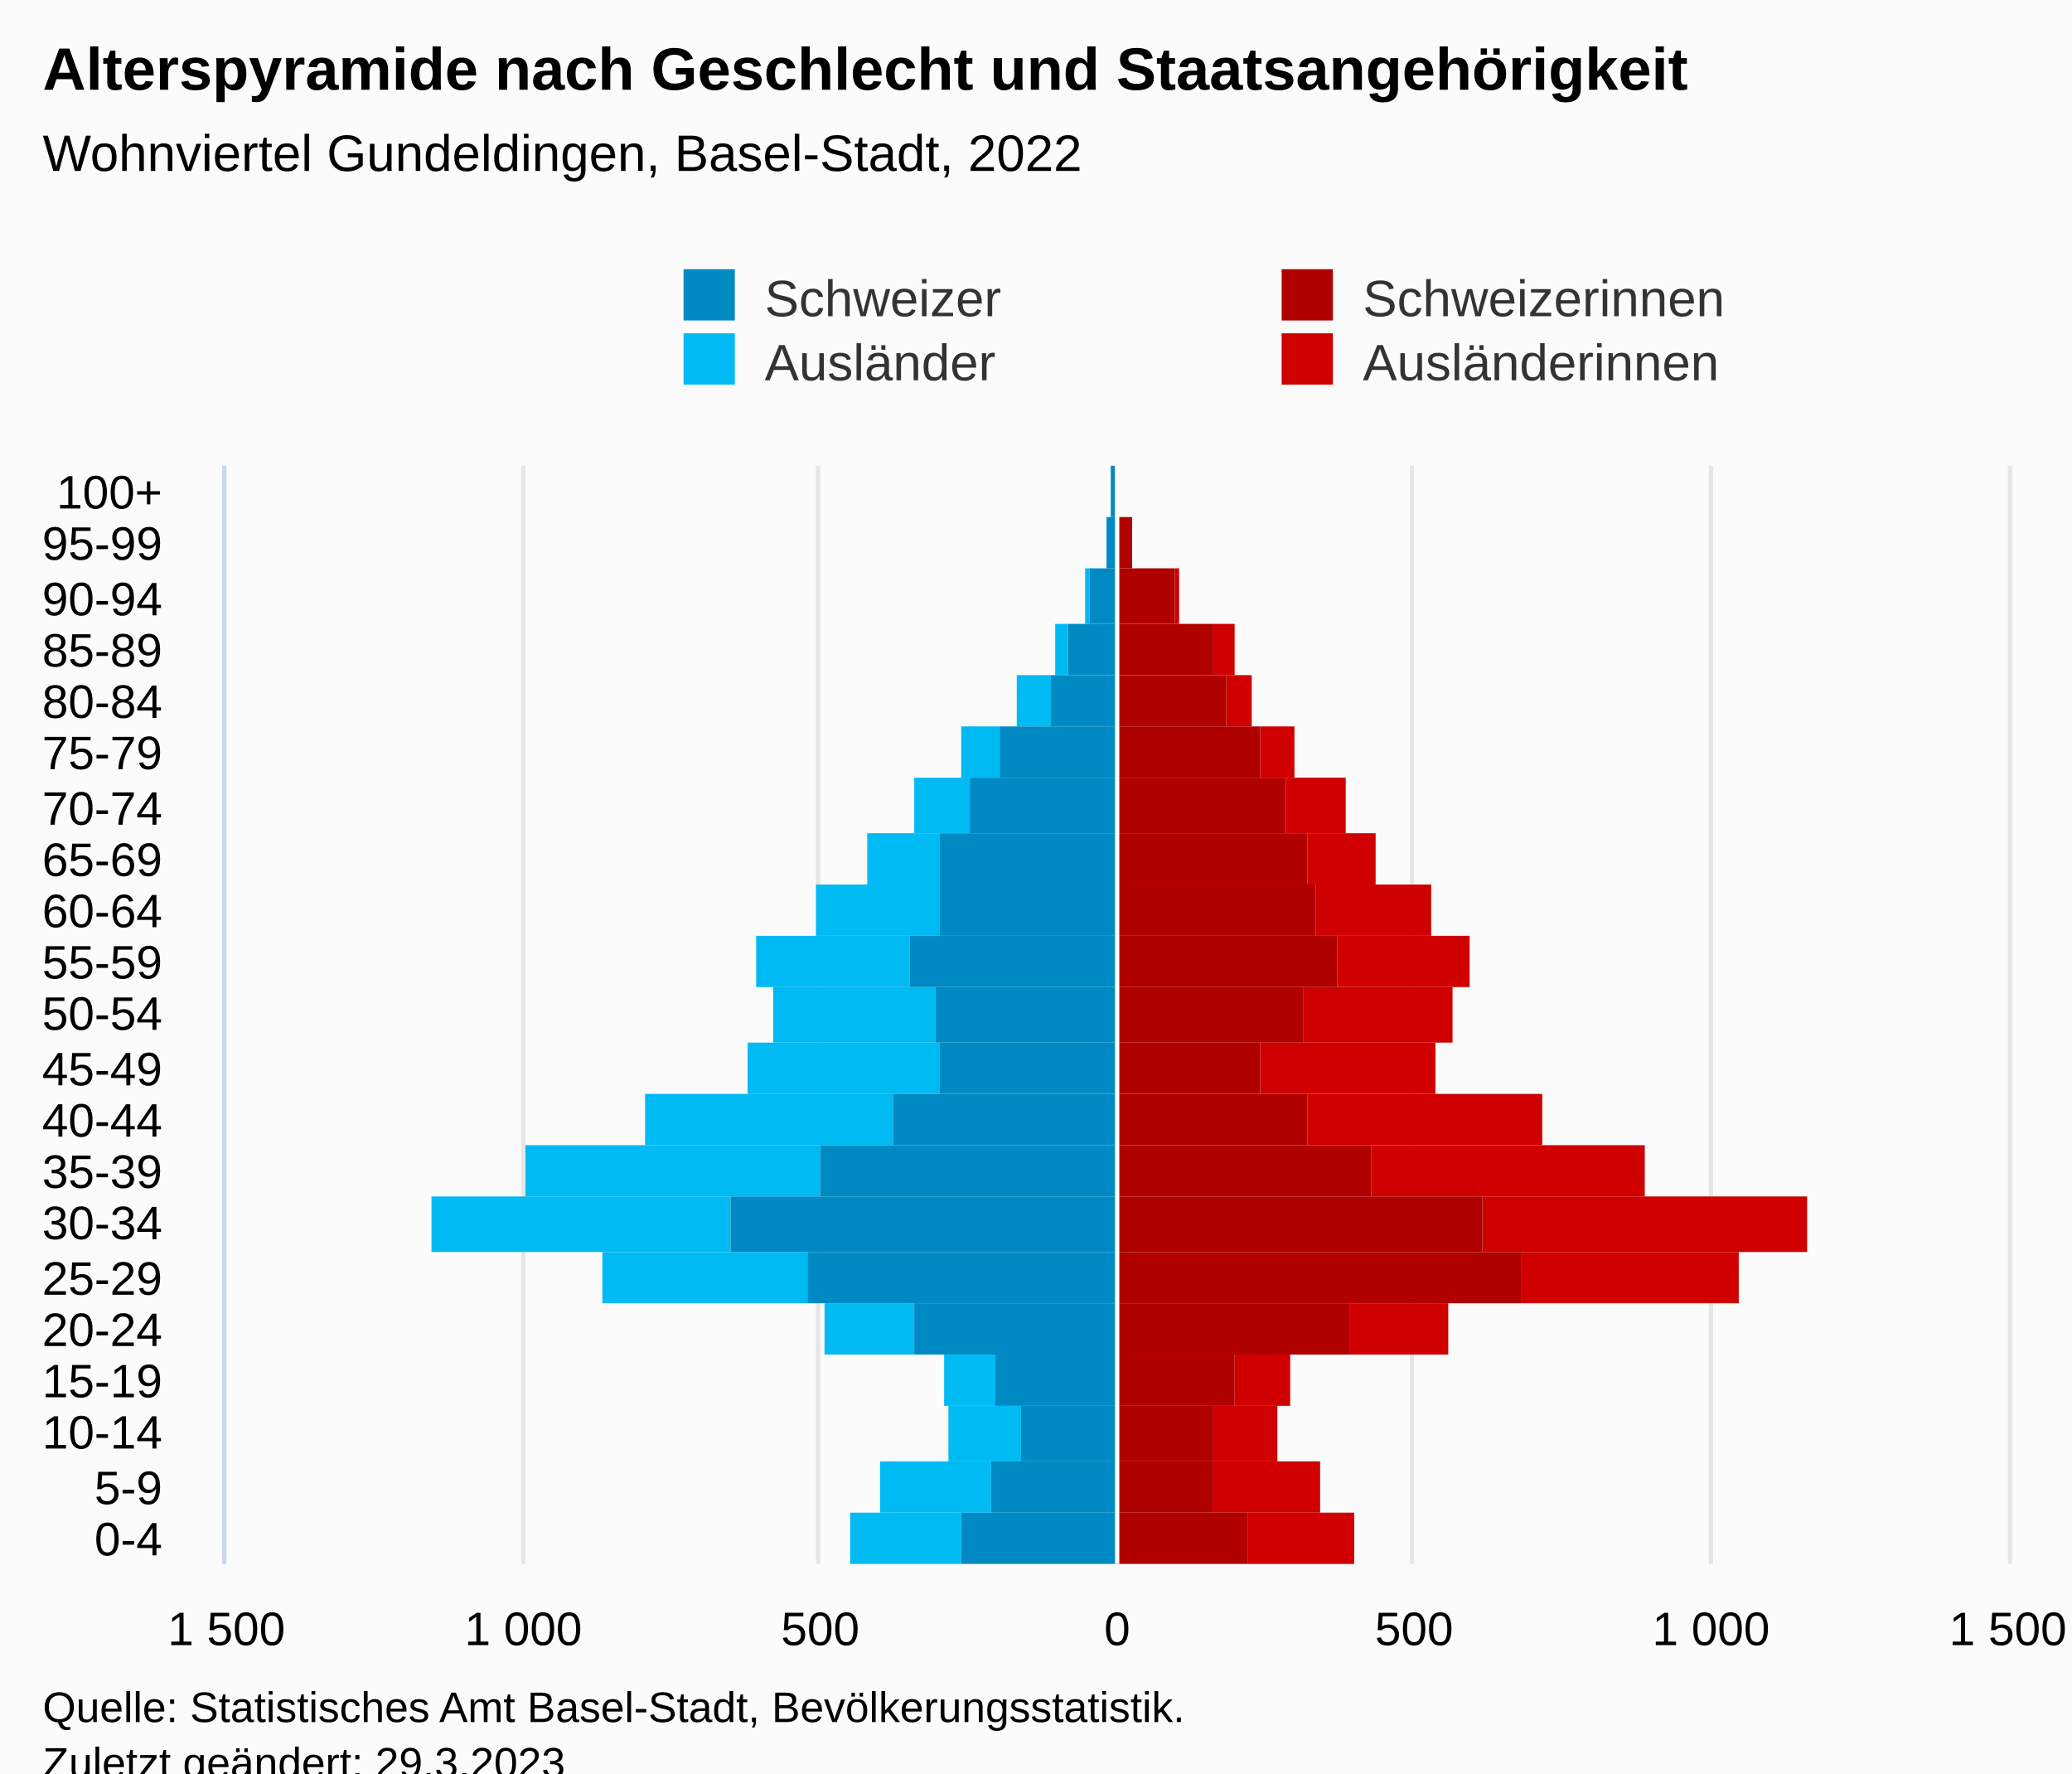
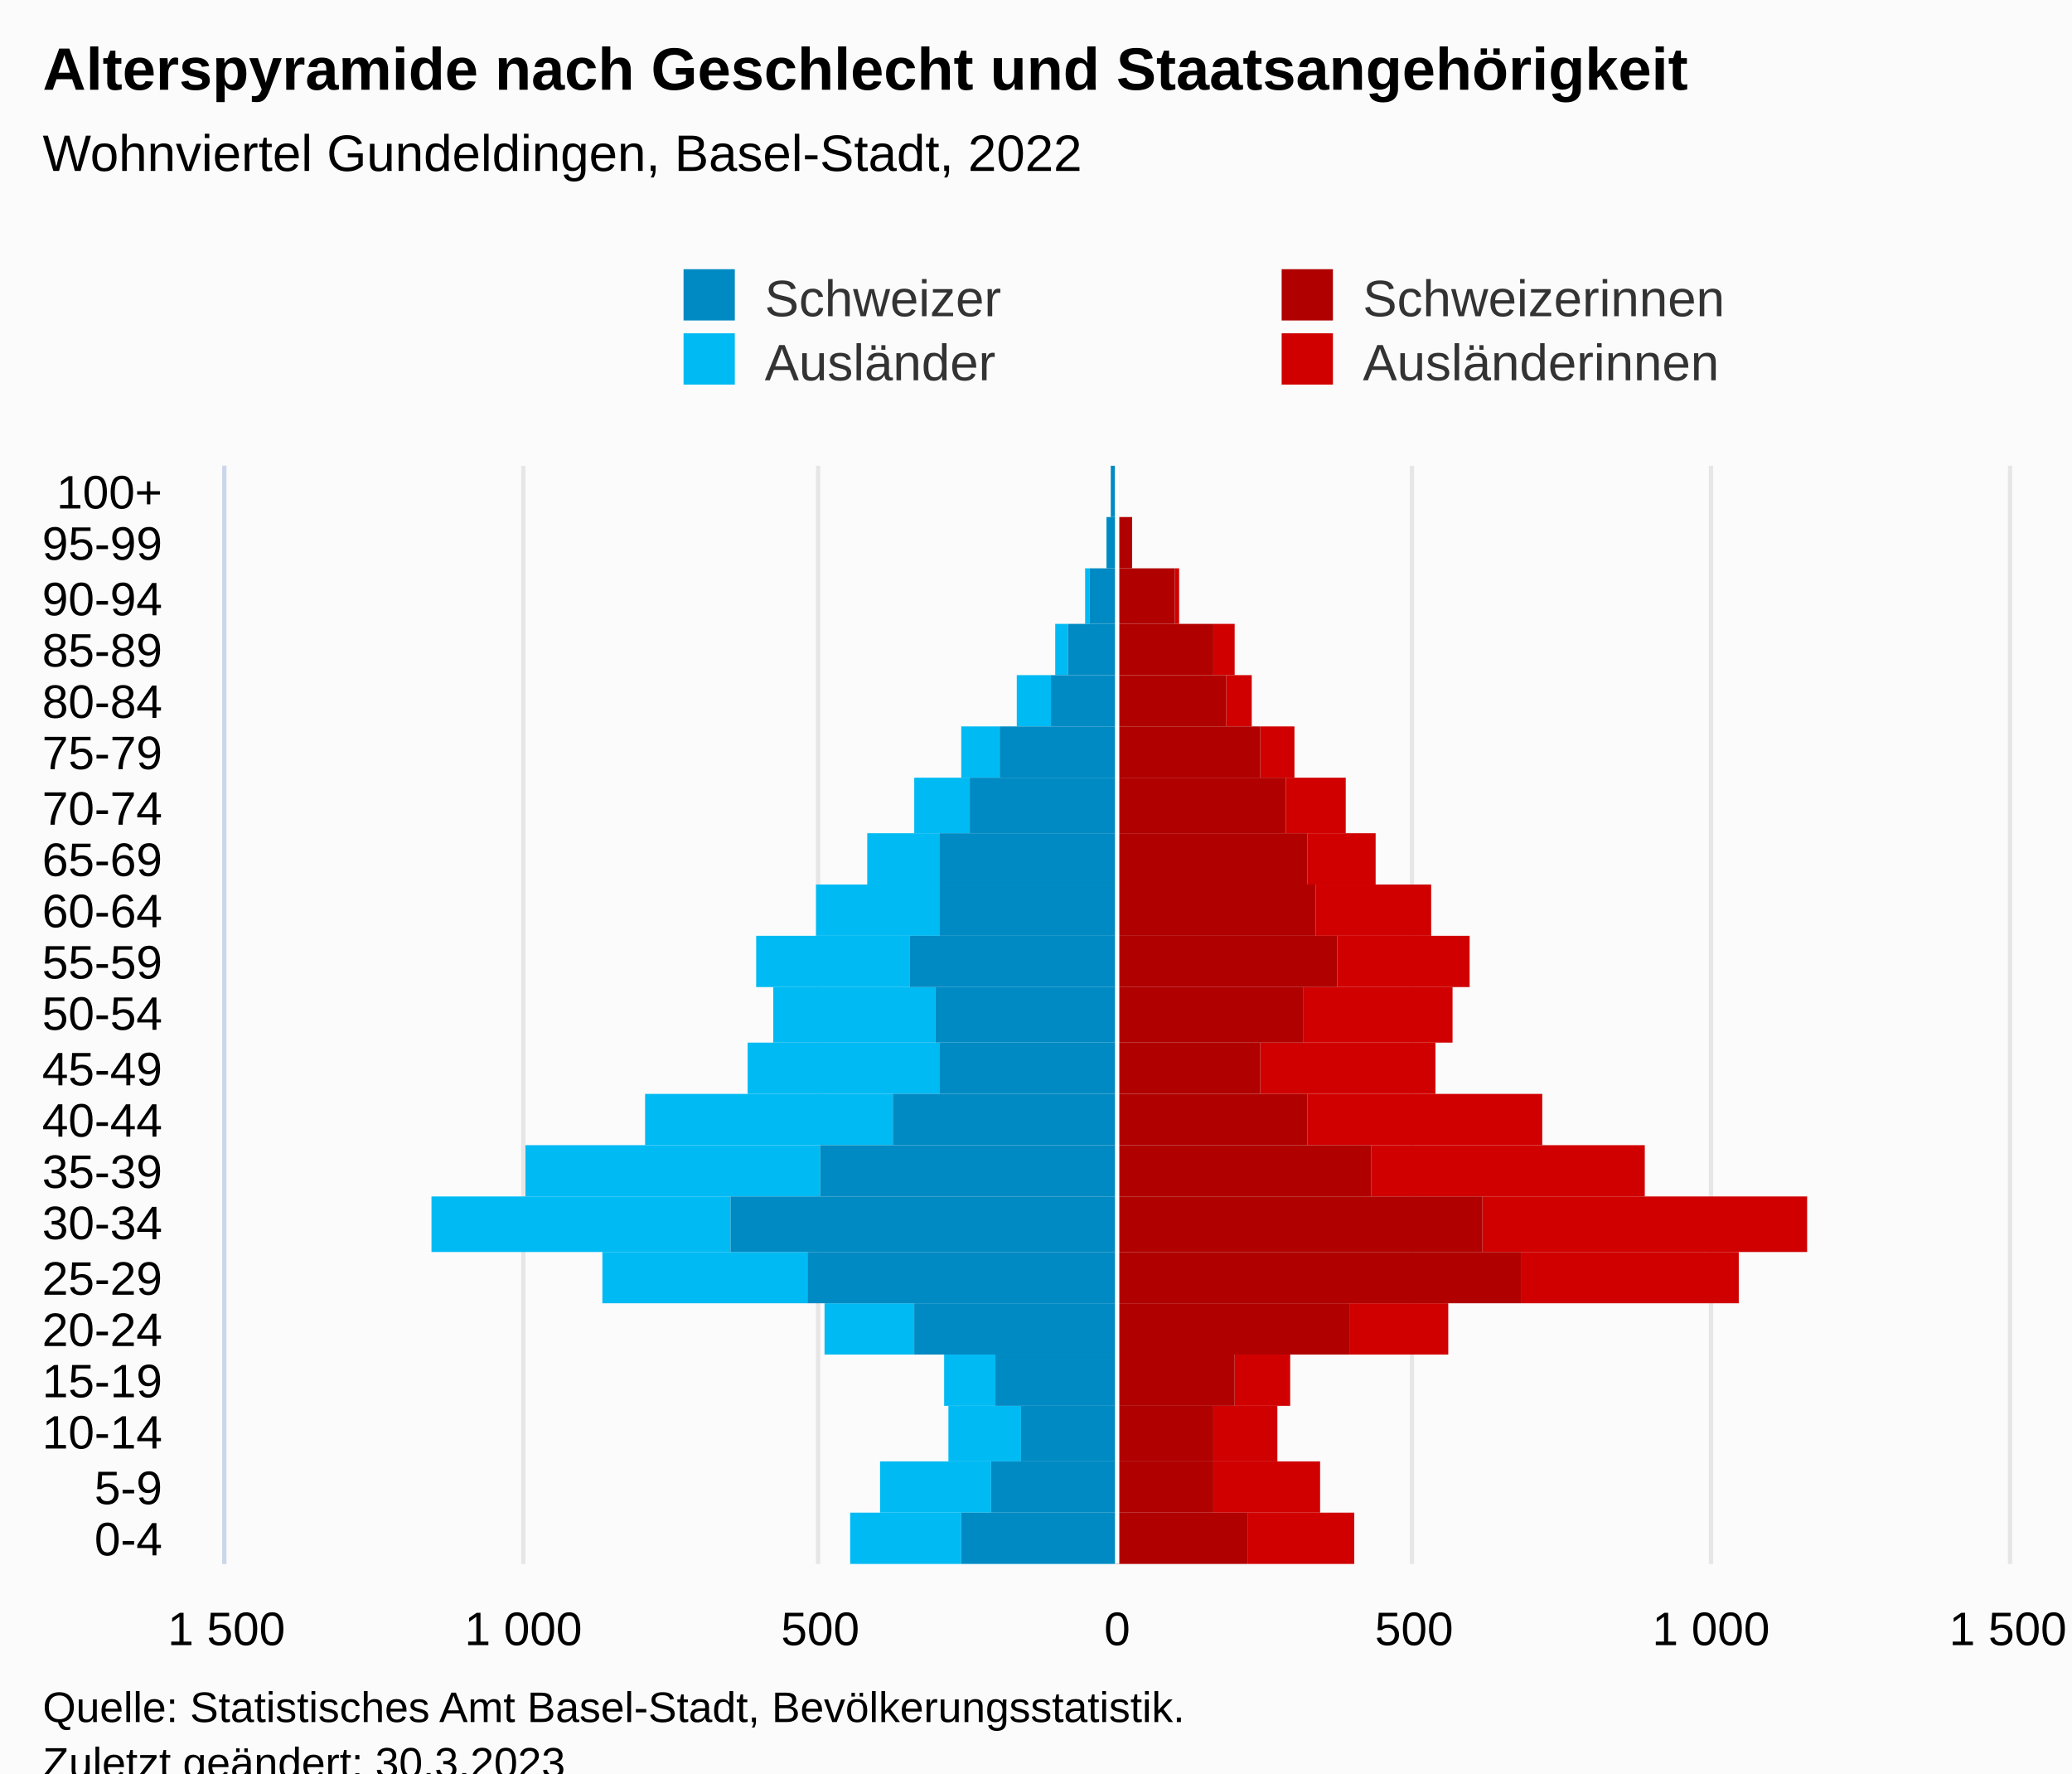
<svg xmlns="http://www.w3.org/2000/svg" version="1.1" class="highcharts-root" style="font-family:Arial;font-size:12px;" viewBox="0 0 485 415">
  <defs>
-     <clipPath id="highcharts-ezgpaie-113-">
+     <clipPath id="highcharts-oh1cjus-113-">
      <rect x="0" y="0" width="257" height="417" fill="none" />
    </clipPath>
-     <clipPath id="highcharts-ezgpaie-135-">
+     <clipPath id="highcharts-oh1cjus-135-">
      <rect x="0" y="0" width="257" height="417" fill="none" />
    </clipPath>
-     <clipPath id="highcharts-ezgpaie-220-">
+     <clipPath id="highcharts-oh1cjus-220-">
      <rect x="53" y="109" width="417" height="257" fill="none" />
    </clipPath>
  </defs>
  <rect fill="#fbfbfb" class="highcharts-background" x="0" y="0" width="485" height="428" rx="0" ry="0" />
  <rect fill="none" class="highcharts-plot-background" x="53" y="109" width="417" height="257" />
  <g class="highcharts-pane-group" data-z-index="0" />
  <g class="highcharts-grid highcharts-xaxis-grid" data-z-index="1">
    <path fill="none" data-z-index="1" class="highcharts-grid-line" d="M 53 354.5 L 470 354.5" opacity="1" />
    <path fill="none" data-z-index="1" class="highcharts-grid-line" d="M 53 342.5 L 470 342.5" opacity="1" />
    <path fill="none" data-z-index="1" class="highcharts-grid-line" d="M 53 329.5 L 470 329.5" opacity="1" />
    <path fill="none" data-z-index="1" class="highcharts-grid-line" d="M 53 317.5 L 470 317.5" opacity="1" />
    <path fill="none" data-z-index="1" class="highcharts-grid-line" d="M 53 305.5 L 470 305.5" opacity="1" />
    <path fill="none" data-z-index="1" class="highcharts-grid-line" d="M 53 293.5 L 470 293.5" opacity="1" />
    <path fill="none" data-z-index="1" class="highcharts-grid-line" d="M 53 280.5 L 470 280.5" opacity="1" />
    <path fill="none" data-z-index="1" class="highcharts-grid-line" d="M 53 268.5 L 470 268.5" opacity="1" />
    <path fill="none" data-z-index="1" class="highcharts-grid-line" d="M 53 256.5 L 470 256.5" opacity="1" />
    <path fill="none" data-z-index="1" class="highcharts-grid-line" d="M 53 244.5 L 470 244.5" opacity="1" />
    <path fill="none" data-z-index="1" class="highcharts-grid-line" d="M 53 231.5 L 470 231.5" opacity="1" />
    <path fill="none" data-z-index="1" class="highcharts-grid-line" d="M 53 219.5 L 470 219.5" opacity="1" />
    <path fill="none" data-z-index="1" class="highcharts-grid-line" d="M 53 207.5 L 470 207.5" opacity="1" />
    <path fill="none" data-z-index="1" class="highcharts-grid-line" d="M 53 195.5 L 470 195.5" opacity="1" />
    <path fill="none" data-z-index="1" class="highcharts-grid-line" d="M 53 182.5 L 470 182.5" opacity="1" />
    <path fill="none" data-z-index="1" class="highcharts-grid-line" d="M 53 170.5 L 470 170.5" opacity="1" />
    <path fill="none" data-z-index="1" class="highcharts-grid-line" d="M 53 158.5 L 470 158.5" opacity="1" />
    <path fill="none" data-z-index="1" class="highcharts-grid-line" d="M 53 146.5 L 470 146.5" opacity="1" />
    <path fill="none" data-z-index="1" class="highcharts-grid-line" d="M 53 133.5 L 470 133.5" opacity="1" />
    <path fill="none" data-z-index="1" class="highcharts-grid-line" d="M 53 121.5 L 470 121.5" opacity="1" />
    <path fill="none" data-z-index="1" class="highcharts-grid-line" d="M 53 109.5 L 470 109.5" opacity="1" />
    <path fill="none" data-z-index="1" class="highcharts-grid-line" d="M 53 366.5 L 470 366.5" opacity="1" />
  </g>
  <g class="highcharts-grid highcharts-yaxis-grid" data-z-index="1">
    <path fill="none" stroke="#e6e6e6" stroke-width="1" data-z-index="1" class="highcharts-grid-line" d="M 261.5 109 L 261.5 366" opacity="1" />
    <path fill="none" stroke="#e6e6e6" stroke-width="1" data-z-index="1" class="highcharts-grid-line" d="M 400.5 109 L 400.5 366" opacity="1" />
    <path fill="none" stroke="#e6e6e6" stroke-width="1" data-z-index="1" class="highcharts-grid-line" d="M 52.5 109 L 52.5 366" opacity="1" />
    <path fill="none" stroke="#e6e6e6" stroke-width="1" data-z-index="1" class="highcharts-grid-line" d="M 122.5 109 L 122.5 366" opacity="1" />
    <path fill="none" stroke="#e6e6e6" stroke-width="1" data-z-index="1" class="highcharts-grid-line" d="M 191.5 109 L 191.5 366" opacity="1" />
    <path fill="none" stroke="#e6e6e6" stroke-width="1" data-z-index="1" class="highcharts-grid-line" d="M 330.5 109 L 330.5 366" opacity="1" />
    <path fill="none" stroke="#e6e6e6" stroke-width="1" data-z-index="1" class="highcharts-grid-line" d="M 470.5 109 L 470.5 366" opacity="1" />
  </g>
  <rect fill="none" class="highcharts-plot-border" data-z-index="1" x="53" y="109" width="417" height="257" />
  <g class="highcharts-axis highcharts-xaxis" data-z-index="2">
    <path fill="none" class="highcharts-axis-line" stroke="#ccd6eb" stroke-width="1" data-z-index="7" d="M 52.5 109 L 52.5 366" />
  </g>
  <g class="highcharts-axis highcharts-yaxis" data-z-index="2">
    <path fill="none" class="highcharts-axis-line" data-z-index="7" d="M 53 366 L 470 366" />
  </g>
  <g class="highcharts-series-group" data-z-index="3">
-     <g class="highcharts-series highcharts-series-0 highcharts-bar-series" data-z-index="0.1" opacity="1" transform="translate(470,366) rotate(90) scale(-1,1) scale(1 1)" clip-path="url(#highcharts-ezgpaie-135-)" width="417" height="257">
+     <g class="highcharts-series highcharts-series-0 highcharts-bar-series" data-z-index="0.1" opacity="1" transform="translate(470,366) rotate(90) scale(-1,1) scale(1 1)" clip-path="url(#highcharts-oh1cjus-135-)" width="417" height="257">
      <rect x="0" y="153" width="12" height="25" fill="#d00000" opacity="1" class="highcharts-point" />
      <rect x="12" y="161" width="12" height="25" fill="#d00000" opacity="1" class="highcharts-point" />
      <rect x="24" y="171" width="13" height="15" fill="#d00000" opacity="1" class="highcharts-point" />
      <rect x="37" y="168" width="12" height="13" fill="#d00000" opacity="1" class="highcharts-point" />
      <rect x="49" y="131" width="12" height="23" fill="#d00000" opacity="1" class="highcharts-point" />
      <rect x="61" y="63" width="12" height="51" fill="#d00000" opacity="1" class="highcharts-point" />
      <rect x="73" y="47" width="13" height="76" fill="#d00000" opacity="1" class="highcharts-point" />
      <rect x="86" y="85" width="12" height="64" fill="#d00000" opacity="1" class="highcharts-point" />
      <rect x="98" y="109" width="12" height="55" fill="#d00000" opacity="1" class="highcharts-point" />
      <rect x="110" y="134" width="12" height="41" fill="#d00000" opacity="1" class="highcharts-point" />
      <rect x="122" y="130" width="13" height="35" fill="#d00000" opacity="1" class="highcharts-point" />
      <rect x="135" y="126" width="12" height="31" fill="#d00000" opacity="1" class="highcharts-point" />
      <rect x="147" y="135" width="12" height="27" fill="#d00000" opacity="1" class="highcharts-point" />
      <rect x="159" y="148" width="12" height="16" fill="#d00000" opacity="1" class="highcharts-point" />
      <rect x="171" y="155" width="13" height="14" fill="#d00000" opacity="1" class="highcharts-point" />
      <rect x="184" y="167" width="12" height="8" fill="#d00000" opacity="1" class="highcharts-point" />
      <rect x="196" y="177" width="12" height="6" fill="#d00000" opacity="1" class="highcharts-point" />
      <rect x="208" y="181" width="12" height="5" fill="#d00000" opacity="1" class="highcharts-point" />
      <rect x="220" y="194" width="13" height="1" fill="#d00000" opacity="1" class="highcharts-point" />
      <rect x="233" y="205" width="12" height="0" fill="#d00000" opacity="1" class="highcharts-point" />
      <rect x="245" y="209" width="12" height="0" fill="#d00000" opacity="1" class="highcharts-point" />
    </g>
    <g class="highcharts-markers highcharts-series-0 highcharts-bar-series" data-z-index="0.1" opacity="1" transform="translate(470,366) rotate(90) scale(-1,1) scale(1 1)" clip-path="none" />
-     <g class="highcharts-series highcharts-series-1 highcharts-bar-series" data-z-index="0.1" opacity="1" transform="translate(470,366) rotate(90) scale(-1,1) scale(1 1)" clip-path="url(#highcharts-ezgpaie-135-)" width="417" height="257">
+     <g class="highcharts-series highcharts-series-1 highcharts-bar-series" data-z-index="0.1" opacity="1" transform="translate(470,366) rotate(90) scale(-1,1) scale(1 1)" clip-path="url(#highcharts-oh1cjus-135-)" width="417" height="257">
      <rect x="0" y="245" width="12" height="26" fill="#00bAf3" opacity="1" class="highcharts-point highcharts-negative" />
      <rect x="12" y="238" width="12" height="26" fill="#00bAf3" opacity="1" class="highcharts-point highcharts-negative" />
      <rect x="24" y="231" width="13" height="17" fill="#00bAf3" opacity="1" class="highcharts-point highcharts-negative" />
      <rect x="37" y="237" width="12" height="12" fill="#00bAf3" opacity="1" class="highcharts-point highcharts-negative" />
      <rect x="49" y="256" width="12" height="21" fill="#00bAf3" opacity="1" class="highcharts-point highcharts-negative" />
      <rect x="61" y="281" width="12" height="48" fill="#00bAf3" opacity="1" class="highcharts-point highcharts-negative" />
      <rect x="73" y="299" width="13" height="70" fill="#00bAf3" opacity="1" class="highcharts-point highcharts-negative" />
      <rect x="86" y="278" width="12" height="69" fill="#00bAf3" opacity="1" class="highcharts-point highcharts-negative" />
      <rect x="98" y="261" width="12" height="58" fill="#00bAf3" opacity="1" class="highcharts-point highcharts-negative" />
      <rect x="110" y="250" width="12" height="45" fill="#00bAf3" opacity="1" class="highcharts-point highcharts-negative" />
      <rect x="122" y="251" width="13" height="38" fill="#00bAf3" opacity="1" class="highcharts-point highcharts-negative" />
      <rect x="135" y="257" width="12" height="36" fill="#00bAf3" opacity="1" class="highcharts-point highcharts-negative" />
      <rect x="147" y="250" width="12" height="29" fill="#00bAf3" opacity="1" class="highcharts-point highcharts-negative" />
      <rect x="159" y="250" width="12" height="17" fill="#00bAf3" opacity="1" class="highcharts-point highcharts-negative" />
      <rect x="171" y="243" width="13" height="13" fill="#00bAf3" opacity="1" class="highcharts-point highcharts-negative" />
      <rect x="184" y="236" width="12" height="9" fill="#00bAf3" opacity="1" class="highcharts-point highcharts-negative" />
      <rect x="196" y="224" width="12" height="8" fill="#00bAf3" opacity="1" class="highcharts-point highcharts-negative" />
      <rect x="208" y="220" width="12" height="3" fill="#00bAf3" opacity="1" class="highcharts-point highcharts-negative" />
      <rect x="220" y="215" width="13" height="1" fill="#00bAf3" opacity="1" class="highcharts-point highcharts-negative" />
      <rect x="233" y="211" width="12" height="0" fill="#00bAf3" opacity="1" class="highcharts-point highcharts-negative" />
      <rect x="245" y="209" width="12" height="0" fill="#00bAf3" opacity="1" class="highcharts-point" />
    </g>
    <g class="highcharts-markers highcharts-series-1 highcharts-bar-series" data-z-index="0.1" opacity="1" transform="translate(470,366) rotate(90) scale(-1,1) scale(1 1)" clip-path="none" />
-     <g class="highcharts-series highcharts-series-2 highcharts-bar-series" data-z-index="0.1" opacity="1" transform="translate(470,366) rotate(90) scale(-1,1) scale(1 1)" clip-path="url(#highcharts-ezgpaie-135-)" width="417" height="257">
+     <g class="highcharts-series highcharts-series-2 highcharts-bar-series" data-z-index="0.1" opacity="1" transform="translate(470,366) rotate(90) scale(-1,1) scale(1 1)" clip-path="url(#highcharts-oh1cjus-135-)" width="417" height="257">
      <rect x="0" y="178" width="12" height="31" fill="#B00000" opacity="1" class="highcharts-point" />
      <rect x="12" y="186" width="12" height="23" fill="#B00000" opacity="1" class="highcharts-point" />
      <rect x="24" y="186" width="13" height="23" fill="#B00000" opacity="1" class="highcharts-point" />
      <rect x="37" y="181" width="12" height="28" fill="#B00000" opacity="1" class="highcharts-point" />
      <rect x="49" y="154" width="12" height="55" fill="#B00000" opacity="1" class="highcharts-point" />
      <rect x="61" y="114" width="12" height="95" fill="#B00000" opacity="1" class="highcharts-point" />
      <rect x="73" y="123" width="13" height="86" fill="#B00000" opacity="1" class="highcharts-point" />
      <rect x="86" y="149" width="12" height="60" fill="#B00000" opacity="1" class="highcharts-point" />
      <rect x="98" y="164" width="12" height="45" fill="#B00000" opacity="1" class="highcharts-point" />
      <rect x="110" y="175" width="12" height="34" fill="#B00000" opacity="1" class="highcharts-point" />
      <rect x="122" y="165" width="13" height="44" fill="#B00000" opacity="1" class="highcharts-point" />
      <rect x="135" y="157" width="12" height="52" fill="#B00000" opacity="1" class="highcharts-point" />
      <rect x="147" y="162" width="12" height="47" fill="#B00000" opacity="1" class="highcharts-point" />
      <rect x="159" y="164" width="12" height="45" fill="#B00000" opacity="1" class="highcharts-point" />
      <rect x="171" y="169" width="13" height="40" fill="#B00000" opacity="1" class="highcharts-point" />
      <rect x="184" y="175" width="12" height="34" fill="#B00000" opacity="1" class="highcharts-point" />
      <rect x="196" y="183" width="12" height="26" fill="#B00000" opacity="1" class="highcharts-point" />
      <rect x="208" y="186" width="12" height="23" fill="#B00000" opacity="1" class="highcharts-point" />
      <rect x="220" y="195" width="13" height="14" fill="#B00000" opacity="1" class="highcharts-point" />
      <rect x="233" y="205" width="12" height="4" fill="#B00000" opacity="1" class="highcharts-point" />
      <rect x="245" y="209" width="12" height="0" fill="#B00000" opacity="1" class="highcharts-point" />
    </g>
    <g class="highcharts-markers highcharts-series-2 highcharts-bar-series" data-z-index="0.1" opacity="1" transform="translate(470,366) rotate(90) scale(-1,1) scale(1 1)" clip-path="none" />
-     <g class="highcharts-series highcharts-series-3 highcharts-bar-series" data-z-index="0.1" opacity="1" transform="translate(470,366) rotate(90) scale(-1,1) scale(1 1)" clip-path="url(#highcharts-ezgpaie-135-)" width="417" height="257">
+     <g class="highcharts-series highcharts-series-3 highcharts-bar-series" data-z-index="0.1" opacity="1" transform="translate(470,366) rotate(90) scale(-1,1) scale(1 1)" clip-path="url(#highcharts-oh1cjus-135-)" width="417" height="257">
      <rect x="0" y="209" width="12" height="36" fill="#008AC3" opacity="1" class="highcharts-point highcharts-negative" />
      <rect x="12" y="209" width="12" height="29" fill="#008AC3" opacity="1" class="highcharts-point highcharts-negative" />
      <rect x="24" y="209" width="13" height="22" fill="#008AC3" opacity="1" class="highcharts-point highcharts-negative" />
      <rect x="37" y="209" width="12" height="28" fill="#008AC3" opacity="1" class="highcharts-point highcharts-negative" />
      <rect x="49" y="209" width="12" height="47" fill="#008AC3" opacity="1" class="highcharts-point highcharts-negative" />
      <rect x="61" y="209" width="12" height="72" fill="#008AC3" opacity="1" class="highcharts-point highcharts-negative" />
      <rect x="73" y="209" width="13" height="90" fill="#008AC3" opacity="1" class="highcharts-point highcharts-negative" />
      <rect x="86" y="209" width="12" height="69" fill="#008AC3" opacity="1" class="highcharts-point highcharts-negative" />
      <rect x="98" y="209" width="12" height="52" fill="#008AC3" opacity="1" class="highcharts-point highcharts-negative" />
      <rect x="110" y="209" width="12" height="41" fill="#008AC3" opacity="1" class="highcharts-point highcharts-negative" />
      <rect x="122" y="209" width="13" height="42" fill="#008AC3" opacity="1" class="highcharts-point highcharts-negative" />
      <rect x="135" y="209" width="12" height="48" fill="#008AC3" opacity="1" class="highcharts-point highcharts-negative" />
      <rect x="147" y="209" width="12" height="41" fill="#008AC3" opacity="1" class="highcharts-point highcharts-negative" />
      <rect x="159" y="209" width="12" height="41" fill="#008AC3" opacity="1" class="highcharts-point highcharts-negative" />
      <rect x="171" y="209" width="13" height="34" fill="#008AC3" opacity="1" class="highcharts-point highcharts-negative" />
      <rect x="184" y="209" width="12" height="27" fill="#008AC3" opacity="1" class="highcharts-point highcharts-negative" />
      <rect x="196" y="209" width="12" height="15" fill="#008AC3" opacity="1" class="highcharts-point highcharts-negative" />
      <rect x="208" y="209" width="12" height="11" fill="#008AC3" opacity="1" class="highcharts-point highcharts-negative" />
      <rect x="220" y="209" width="13" height="6" fill="#008AC3" opacity="1" class="highcharts-point highcharts-negative" />
      <rect x="233" y="209" width="12" height="2" fill="#008AC3" opacity="1" class="highcharts-point highcharts-negative" />
      <rect x="245" y="209" width="12" height="1" fill="#008AC3" opacity="1" class="highcharts-point highcharts-negative" />
    </g>
    <g class="highcharts-markers highcharts-series-3 highcharts-bar-series" data-z-index="0.1" opacity="1" transform="translate(470,366) rotate(90) scale(-1,1) scale(1 1)" clip-path="none" />
-     <g class="highcharts-series highcharts-series-4 highcharts-bar-series highcharts-color-0" visibility="hidden" data-z-index="0.1" opacity="1" transform="translate(470,366) rotate(90) scale(-1,1) scale(1 1)" clip-path="url(#highcharts-ezgpaie-135-)" />
+     <g class="highcharts-series highcharts-series-4 highcharts-bar-series highcharts-color-0" visibility="hidden" data-z-index="0.1" opacity="1" transform="translate(470,366) rotate(90) scale(-1,1) scale(1 1)" clip-path="url(#highcharts-oh1cjus-135-)" />
    <g class="highcharts-markers highcharts-series-4 highcharts-bar-series highcharts-color-0" visibility="hidden" data-z-index="0.1" opacity="1" transform="translate(470,366) rotate(90) scale(-1,1) scale(1 1)" clip-path="none" />
  </g>
  <text x="10" text-anchor="start" class="highcharts-title" data-z-index="4" style="color:#000000;font-size:14px;font-weight:bold;fill:#000000;" y="21">
    <tspan>Alterspyramide nach Geschlecht und  Staatsangehörigkeit</tspan>
  </text>
  <text x="10" text-anchor="start" class="highcharts-subtitle" data-z-index="4" style="color:#000000;font-size:12px;font-weight:normal;font-family:Arial;fill:#000000;" y="40">
    <tspan>Wohnviertel Gundeldingen, Basel-Stadt, 2022</tspan>
  </text>
  <text x="10" text-anchor="start" class="highcharts-caption" data-z-index="4" style="color:#666666;fill:#666666;" y="400" />
  <g class="highcharts-plot-lines-4" data-z-index="4">
    <path fill="none" class="highcharts-plot-line " stroke="white" stroke-width="1" d="M 261.5 109 L 261.5 366" />
  </g>
  <g class="highcharts-legend" data-z-index="7" transform="translate(150,56)">
    <rect fill="none" class="highcharts-legend-box" rx="0" ry="0" x="0" y="0" width="276" height="41" visibility="visible" />
    <g data-z-index="1">
      <g>
        <g class="highcharts-legend-item highcharts-bar-series highcharts-color-undefined highcharts-series-3" data-z-index="1" transform="translate(8,3)">
          <text x="21" style="color:#333333;cursor:pointer;font-size:12px;font-weight:normal;fill:#333333;" text-anchor="start" data-z-index="2" y="15">
            <tspan>Schweizer</tspan>
          </text>
          <rect x="2" y="4" width="12" height="12" fill="#008AC3" class="highcharts-point" data-z-index="3" />
        </g>
        <g class="highcharts-legend-item highcharts-bar-series highcharts-color-undefined highcharts-series-2" data-z-index="1" transform="translate(148,3)">
          <text x="21" y="15" style="color:#333333;cursor:pointer;font-size:12px;font-weight:normal;fill:#333333;" text-anchor="start" data-z-index="2">
            <tspan>Schweizerinnen</tspan>
          </text>
          <rect x="2" y="4" width="12" height="12" fill="#B00000" class="highcharts-point" data-z-index="3" />
        </g>
        <g class="highcharts-legend-item highcharts-bar-series highcharts-color-undefined highcharts-series-1" data-z-index="1" transform="translate(8,18)">
          <text x="21" y="15" style="color:#333333;cursor:pointer;font-size:12px;font-weight:normal;fill:#333333;" text-anchor="start" data-z-index="2">
            <tspan>Ausländer</tspan>
          </text>
          <rect x="2" y="4" width="12" height="12" fill="#00bAf3" class="highcharts-point" data-z-index="3" />
        </g>
        <g class="highcharts-legend-item highcharts-bar-series highcharts-color-undefined highcharts-series-0" data-z-index="1" transform="translate(148,18)">
          <text x="21" y="15" style="color:#333333;cursor:pointer;font-size:12px;font-weight:normal;fill:#333333;" text-anchor="start" data-z-index="2">
            <tspan>Ausländerinnen</tspan>
          </text>
          <rect x="2" y="4" width="12" height="12" fill="#d00000" class="highcharts-point" data-z-index="3" />
        </g>
      </g>
    </g>
  </g>
  <g class="highcharts-axis-labels highcharts-xaxis-labels" data-z-index="7">
    <text x="38" style="color:#000000;cursor:default;font-size:11px;fill:#000000;" text-anchor="end" transform="translate(0,0)" y="364" opacity="1">0-4</text>
    <text x="38" style="color:#000000;cursor:default;font-size:11px;fill:#000000;" text-anchor="end" transform="translate(0,0)" y="352" opacity="1">5-9</text>
    <text x="38" style="color:#000000;cursor:default;font-size:11px;fill:#000000;" text-anchor="end" transform="translate(0,0)" y="339" opacity="1">10-14</text>
    <text x="38" style="color:#000000;cursor:default;font-size:11px;fill:#000000;" text-anchor="end" transform="translate(0,0)" y="327" opacity="1">15-19</text>
    <text x="38" style="color:#000000;cursor:default;font-size:11px;fill:#000000;" text-anchor="end" transform="translate(0,0)" y="315" opacity="1">20-24</text>
    <text x="38" style="color:#000000;cursor:default;font-size:11px;fill:#000000;" text-anchor="end" transform="translate(0,0)" y="303" opacity="1">25-29</text>
    <text x="38" style="color:#000000;cursor:default;font-size:11px;fill:#000000;" text-anchor="end" transform="translate(0,0)" y="290" opacity="1">30-34</text>
    <text x="38" style="color:#000000;cursor:default;font-size:11px;fill:#000000;" text-anchor="end" transform="translate(0,0)" y="278" opacity="1">35-39</text>
    <text x="38" style="color:#000000;cursor:default;font-size:11px;fill:#000000;" text-anchor="end" transform="translate(0,0)" y="266" opacity="1">40-44</text>
    <text x="38" style="color:#000000;cursor:default;font-size:11px;fill:#000000;" text-anchor="end" transform="translate(0,0)" y="254" opacity="1">45-49</text>
    <text x="38" style="color:#000000;cursor:default;font-size:11px;fill:#000000;" text-anchor="end" transform="translate(0,0)" y="241" opacity="1">50-54</text>
    <text x="38" style="color:#000000;cursor:default;font-size:11px;fill:#000000;" text-anchor="end" transform="translate(0,0)" y="229" opacity="1">55-59</text>
    <text x="38" style="color:#000000;cursor:default;font-size:11px;fill:#000000;" text-anchor="end" transform="translate(0,0)" y="217" opacity="1">60-64</text>
    <text x="38" style="color:#000000;cursor:default;font-size:11px;fill:#000000;" text-anchor="end" transform="translate(0,0)" y="205" opacity="1">65-69</text>
    <text x="38" style="color:#000000;cursor:default;font-size:11px;fill:#000000;" text-anchor="end" transform="translate(0,0)" y="193" opacity="1">70-74</text>
    <text x="38" style="color:#000000;cursor:default;font-size:11px;fill:#000000;" text-anchor="end" transform="translate(0,0)" y="180" opacity="1">75-79</text>
    <text x="38" style="color:#000000;cursor:default;font-size:11px;fill:#000000;" text-anchor="end" transform="translate(0,0)" y="168" opacity="1">80-84</text>
    <text x="38" style="color:#000000;cursor:default;font-size:11px;fill:#000000;" text-anchor="end" transform="translate(0,0)" y="156" opacity="1">85-89</text>
    <text x="38" style="color:#000000;cursor:default;font-size:11px;fill:#000000;" text-anchor="end" transform="translate(0,0)" y="144" opacity="1">90-94</text>
    <text x="38" style="color:#000000;cursor:default;font-size:11px;fill:#000000;" text-anchor="end" transform="translate(0,0)" y="131" opacity="1">95-99</text>
    <text x="38" style="color:#000000;cursor:default;font-size:11px;fill:#000000;" text-anchor="end" transform="translate(0,0)" y="119" opacity="1">100+</text>
  </g>
  <g class="highcharts-axis-labels highcharts-yaxis-labels" data-z-index="7">
    <text x="261.5" style="color:#000000;cursor:default;font-size:11px;fill:#000000;" text-anchor="middle" transform="translate(0,0)" y="385" opacity="1">0</text>
    <text x="400.5" style="color:#000000;cursor:default;font-size:11px;fill:#000000;" text-anchor="middle" transform="translate(0,0)" y="385" opacity="1">
      <tspan>1 000</tspan>
    </text>
    <text x="53" style="color:#000000;cursor:default;font-size:11px;fill:#000000;" text-anchor="middle" transform="translate(0,0)" y="385" opacity="1">
      <tspan>1 500</tspan>
    </text>
    <text x="122.5" style="color:#000000;cursor:default;font-size:11px;fill:#000000;" text-anchor="middle" transform="translate(0,0)" y="385" opacity="1">
      <tspan>1 000</tspan>
    </text>
    <text x="192" style="color:#000000;cursor:default;font-size:11px;fill:#000000;" text-anchor="middle" transform="translate(0,0)" y="385" opacity="1">500</text>
    <text x="331" style="color:#000000;cursor:default;font-size:11px;fill:#000000;" text-anchor="middle" transform="translate(0,0)" y="385" opacity="1">500</text>
    <text x="470" style="color:#000000;cursor:default;font-size:11px;fill:#000000;" text-anchor="middle" transform="translate(0,0)" y="385" opacity="1">
      <tspan>1 500</tspan>
    </text>
  </g>
  <text x="10" class="highcharts-credits" text-anchor="start" data-z-index="8" style="cursor:default;color:#000000;font-size:10px;fill:#000000;" y="403">
    <tspan>Quelle: Statistisches Amt Basel-Stadt, Bevölkerungsstatistik.</tspan>
-     <tspan x="10" dy="13">Zuletzt geändert: 29.3.2023</tspan>
+     <tspan x="10" dy="13">Zuletzt geändert: 30.3.2023</tspan>
  </text>
-   <g class="highcharts-control-points" data-z-index="99" clip-path="url(#highcharts-ezgpaie-220-)" />
+   <g class="highcharts-control-points" data-z-index="99" clip-path="url(#highcharts-oh1cjus-220-)" />
</svg>
